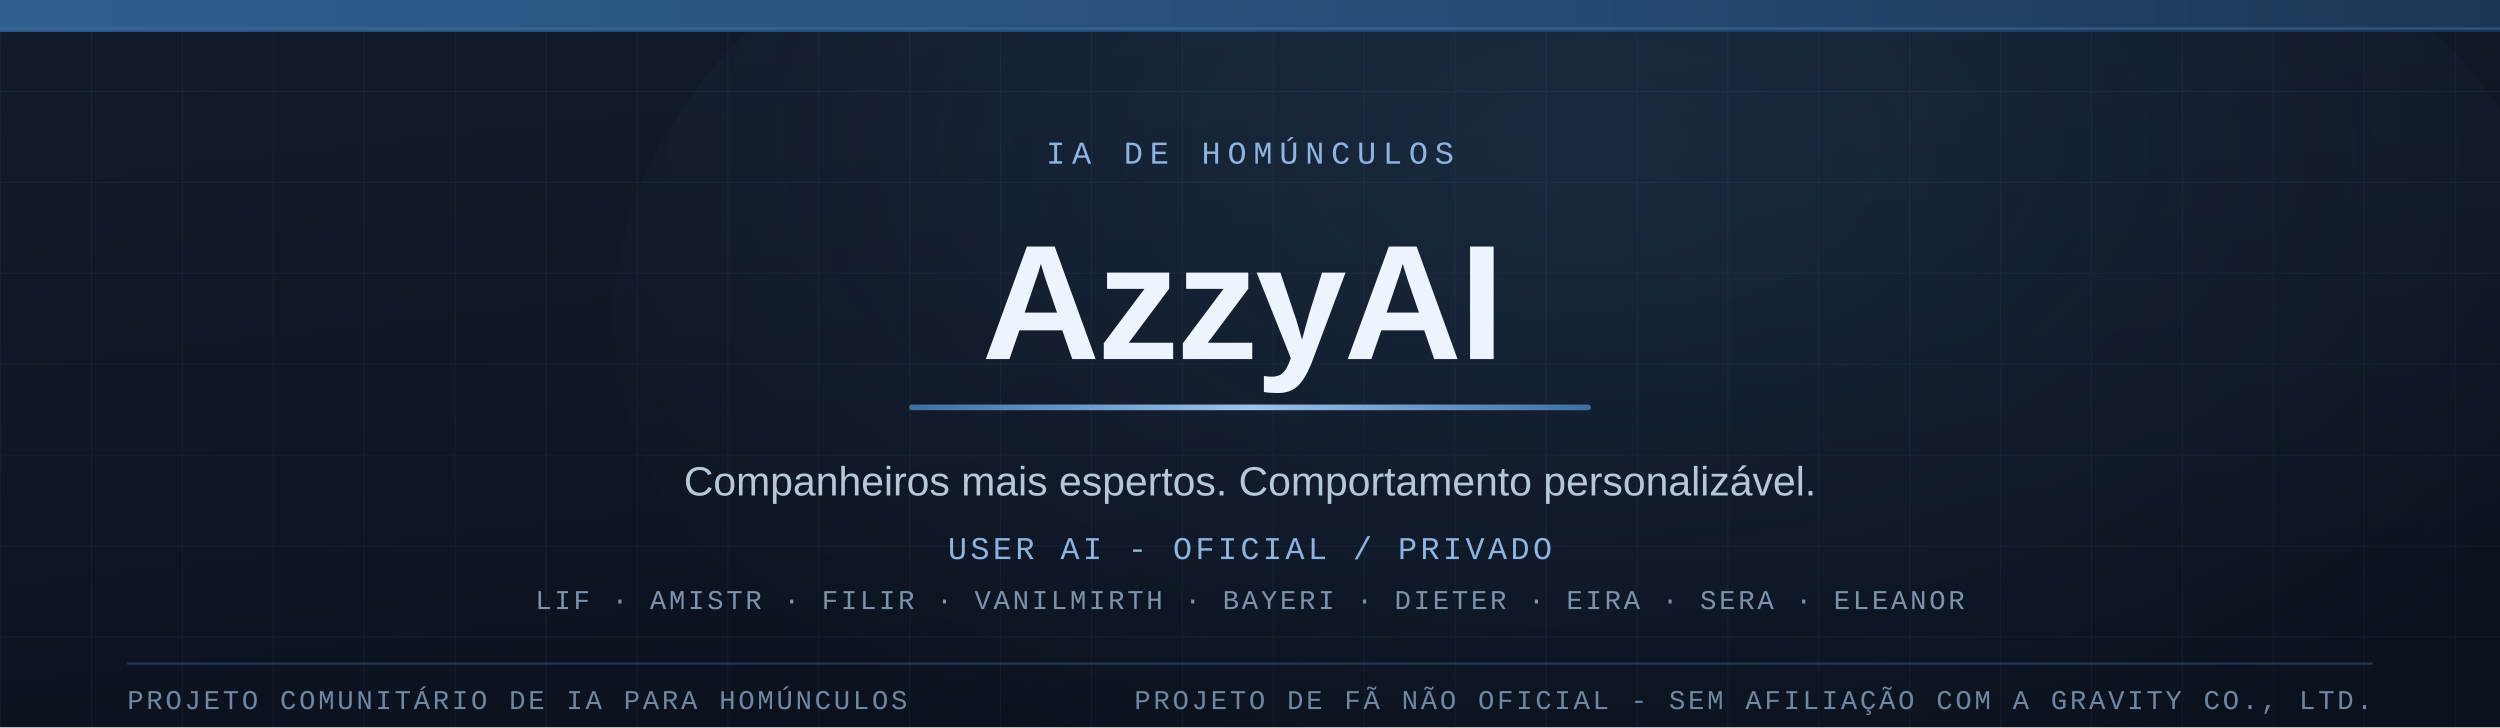
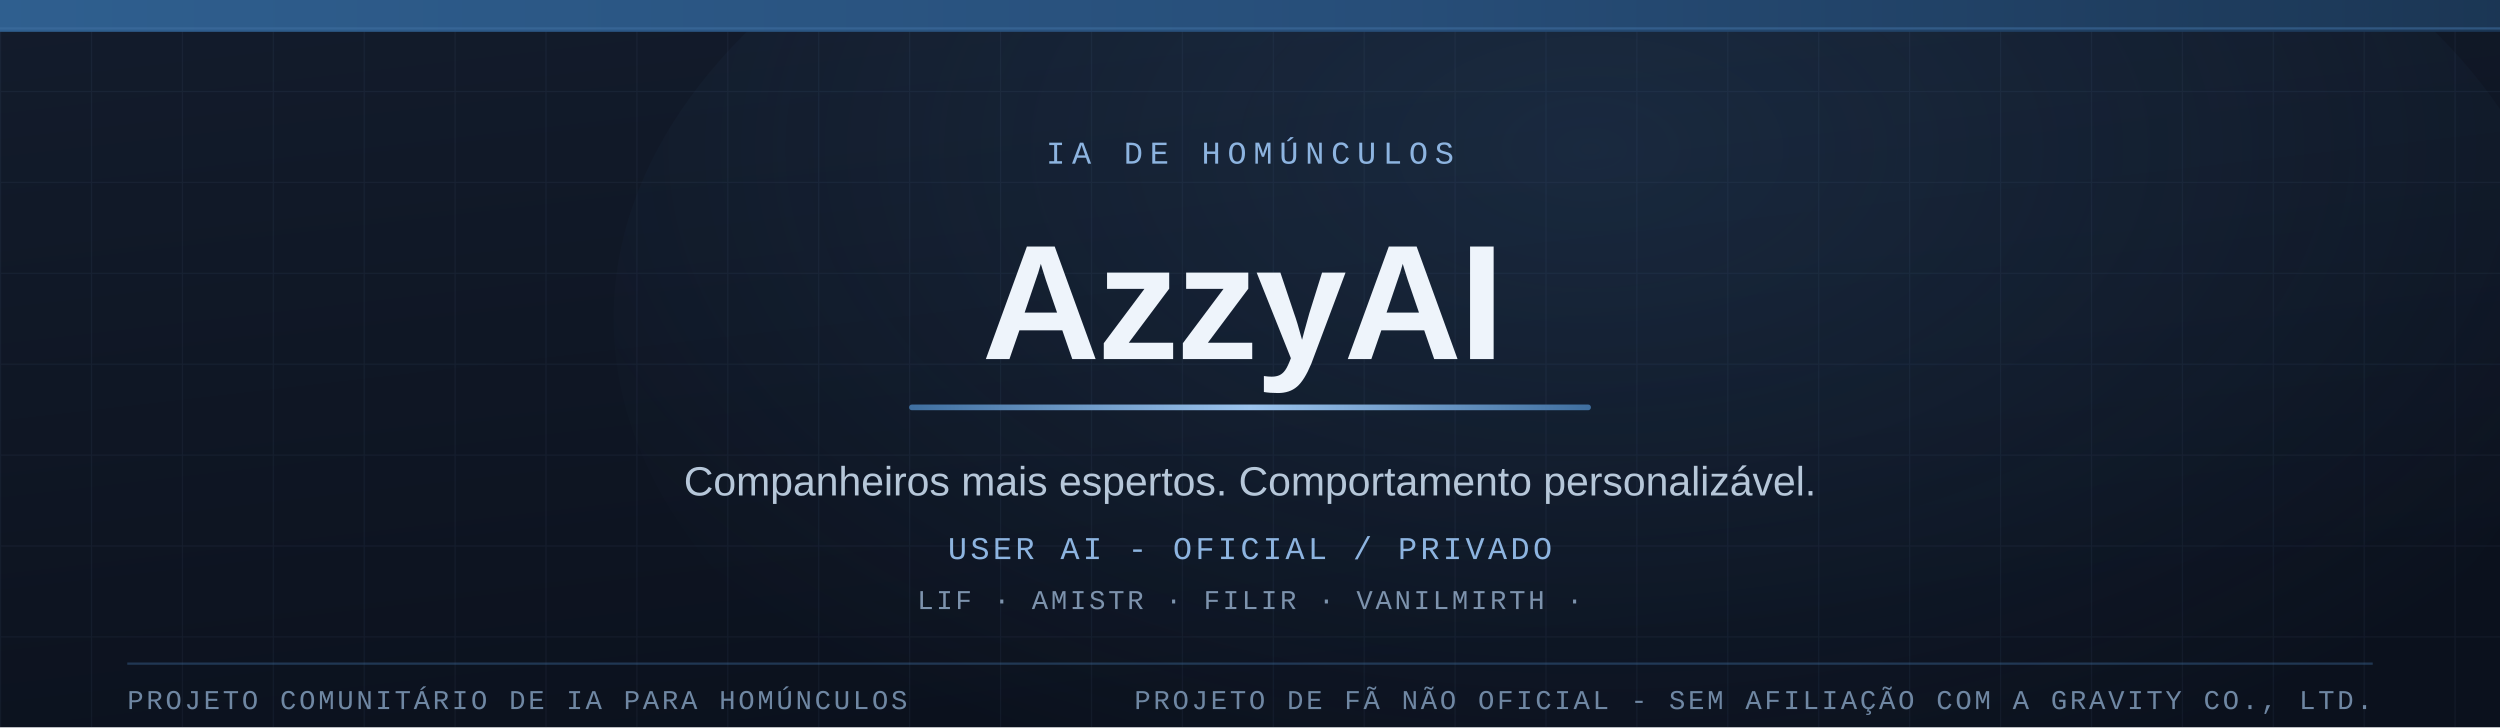
<svg xmlns="http://www.w3.org/2000/svg" width="1100" height="320" viewBox="0 0 1100 320" role="img" aria-labelledby="t d">
  <defs>
    <linearGradient id="bar" x2="1" y2="0">
      <stop stop-color="#2f5f8f" />
      <stop offset="0.55" stop-color="#274e79" />
      <stop offset="1" stop-color="#1b3654" />
    </linearGradient>
    <linearGradient id="body" x2="0.4" y2="1">
      <stop stop-color="#131c2c" />
      <stop offset="1" stop-color="#0b111d" />
    </linearGradient>
    <linearGradient id="accent" x2="1" y2="0">
      <stop stop-color="#3f6fa0" />
      <stop offset="0.5" stop-color="#9cc4ee" />
      <stop offset="1" stop-color="#3f6fa0" />
    </linearGradient>
    <radialGradient id="glow" cx="0.5" cy="0.35" r="0.6">
      <stop stop-color="#3f6fa0" stop-opacity="0.20" />
      <stop offset="1" stop-color="#3f6fa0" stop-opacity="0" />
    </radialGradient>
    <pattern id="grid" width="40" height="40" patternUnits="userSpaceOnUse">
      <path d="M40 0H0V40" fill="none" stroke="#9cc4ee" stroke-opacity="0.055" />
    </pattern>
  </defs>
  <rect width="1100" height="320" fill="url(#body)" />
  <rect width="1100" height="320" fill="url(#grid)" />
  <ellipse cx="700" cy="140" rx="430" ry="250" fill="url(#glow)" />
  <rect width="1100" height="14" fill="url(#bar)" />
  <rect y="12" width="1100" height="1" fill="#3f6fa0" opacity="0.55" />
  <text x="550" y="72" text-anchor="middle" font-family="Consolas, Courier New, monospace" font-size="14" fill="#8db4e0" letter-spacing="3">IA DE HOMÚNCULOS</text>
  <text x="547" y="158" text-anchor="middle" font-family="Segoe UI, Verdana, Arial, sans-serif" font-size="72" font-weight="700" letter-spacing="-1.2" fill="#eef4fb">AzzyAI</text>
  <rect x="400" y="178" width="300" height="2.5" rx="1.2" fill="url(#accent)" />
  <text x="550" y="218" text-anchor="middle" font-family="Segoe UI, Verdana, Arial, sans-serif" font-size="18" fill="#b6c7d9">Companheiros mais espertos. Comportamento personalizável.</text>
  <text x="550" y="246" text-anchor="middle" font-family="Consolas, Courier New, monospace" font-size="14" fill="#8db4e0" letter-spacing="1.5">USER AI   -   OFICIAL / PRIVADO</text>
-   <text x="550" y="268" text-anchor="middle" font-family="Consolas, Courier New, monospace" font-size="12" fill="#7d93ad" letter-spacing="1.2">LIF  ·  AMISTR  ·  FILIR  ·  VANILMIRTH  ·  BAYERI  ·  DIETER  ·  EIRA  ·  SERA  ·  ELEANOR</text>
+   <text x="550" y="268" text-anchor="middle" font-family="Consolas, Courier New, monospace" font-size="12" fill="#7d93ad" letter-spacing="1.2">LIF  ·  AMISTR  ·  FILIR  ·  VANILMIRTH  ·</text>
  <path d="M56 292H1044" stroke="#3f6fa0" stroke-opacity="0.40" />
  <text x="56" y="312" font-family="Consolas, Courier New, monospace" font-size="12" fill="#6f87a3" letter-spacing="1.2">PROJETO COMUNITÁRIO DE IA PARA HOMÚNCULOS</text>
  <text x="1044" y="312" text-anchor="end" font-family="Consolas, Courier New, monospace" font-size="12" fill="#6f87a3" letter-spacing="1.2">PROJETO DE FÃ NÃO OFICIAL - SEM AFILIAÇÃO COM A GRAVITY CO., LTD.</text>
</svg>
